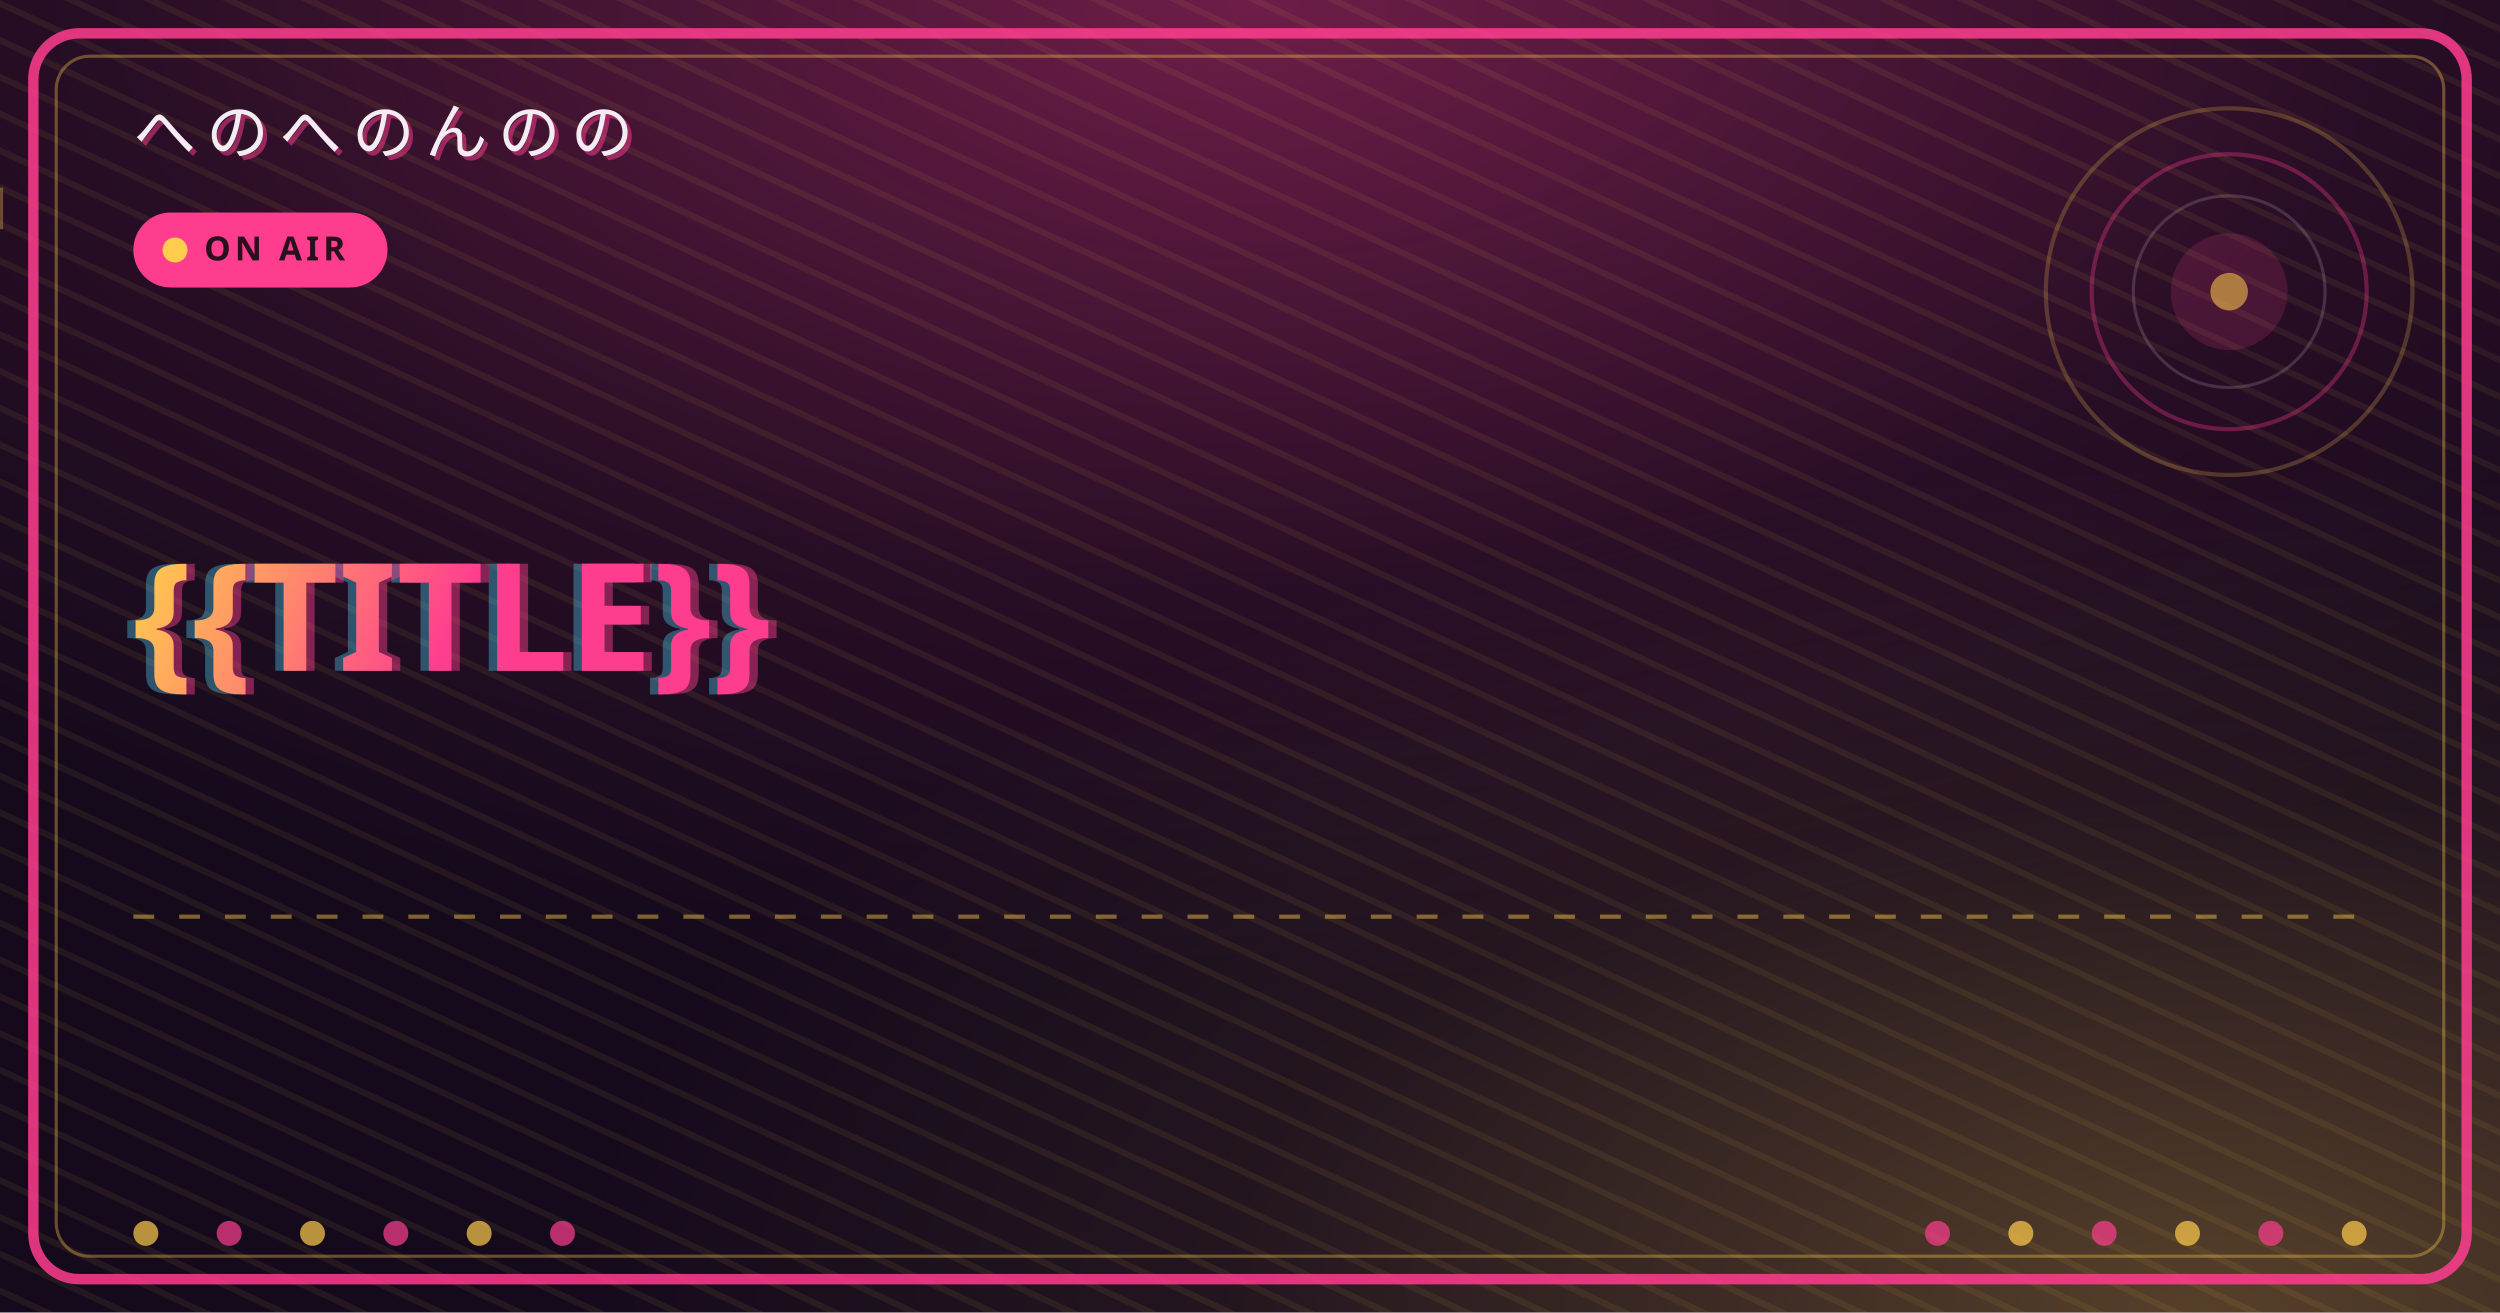
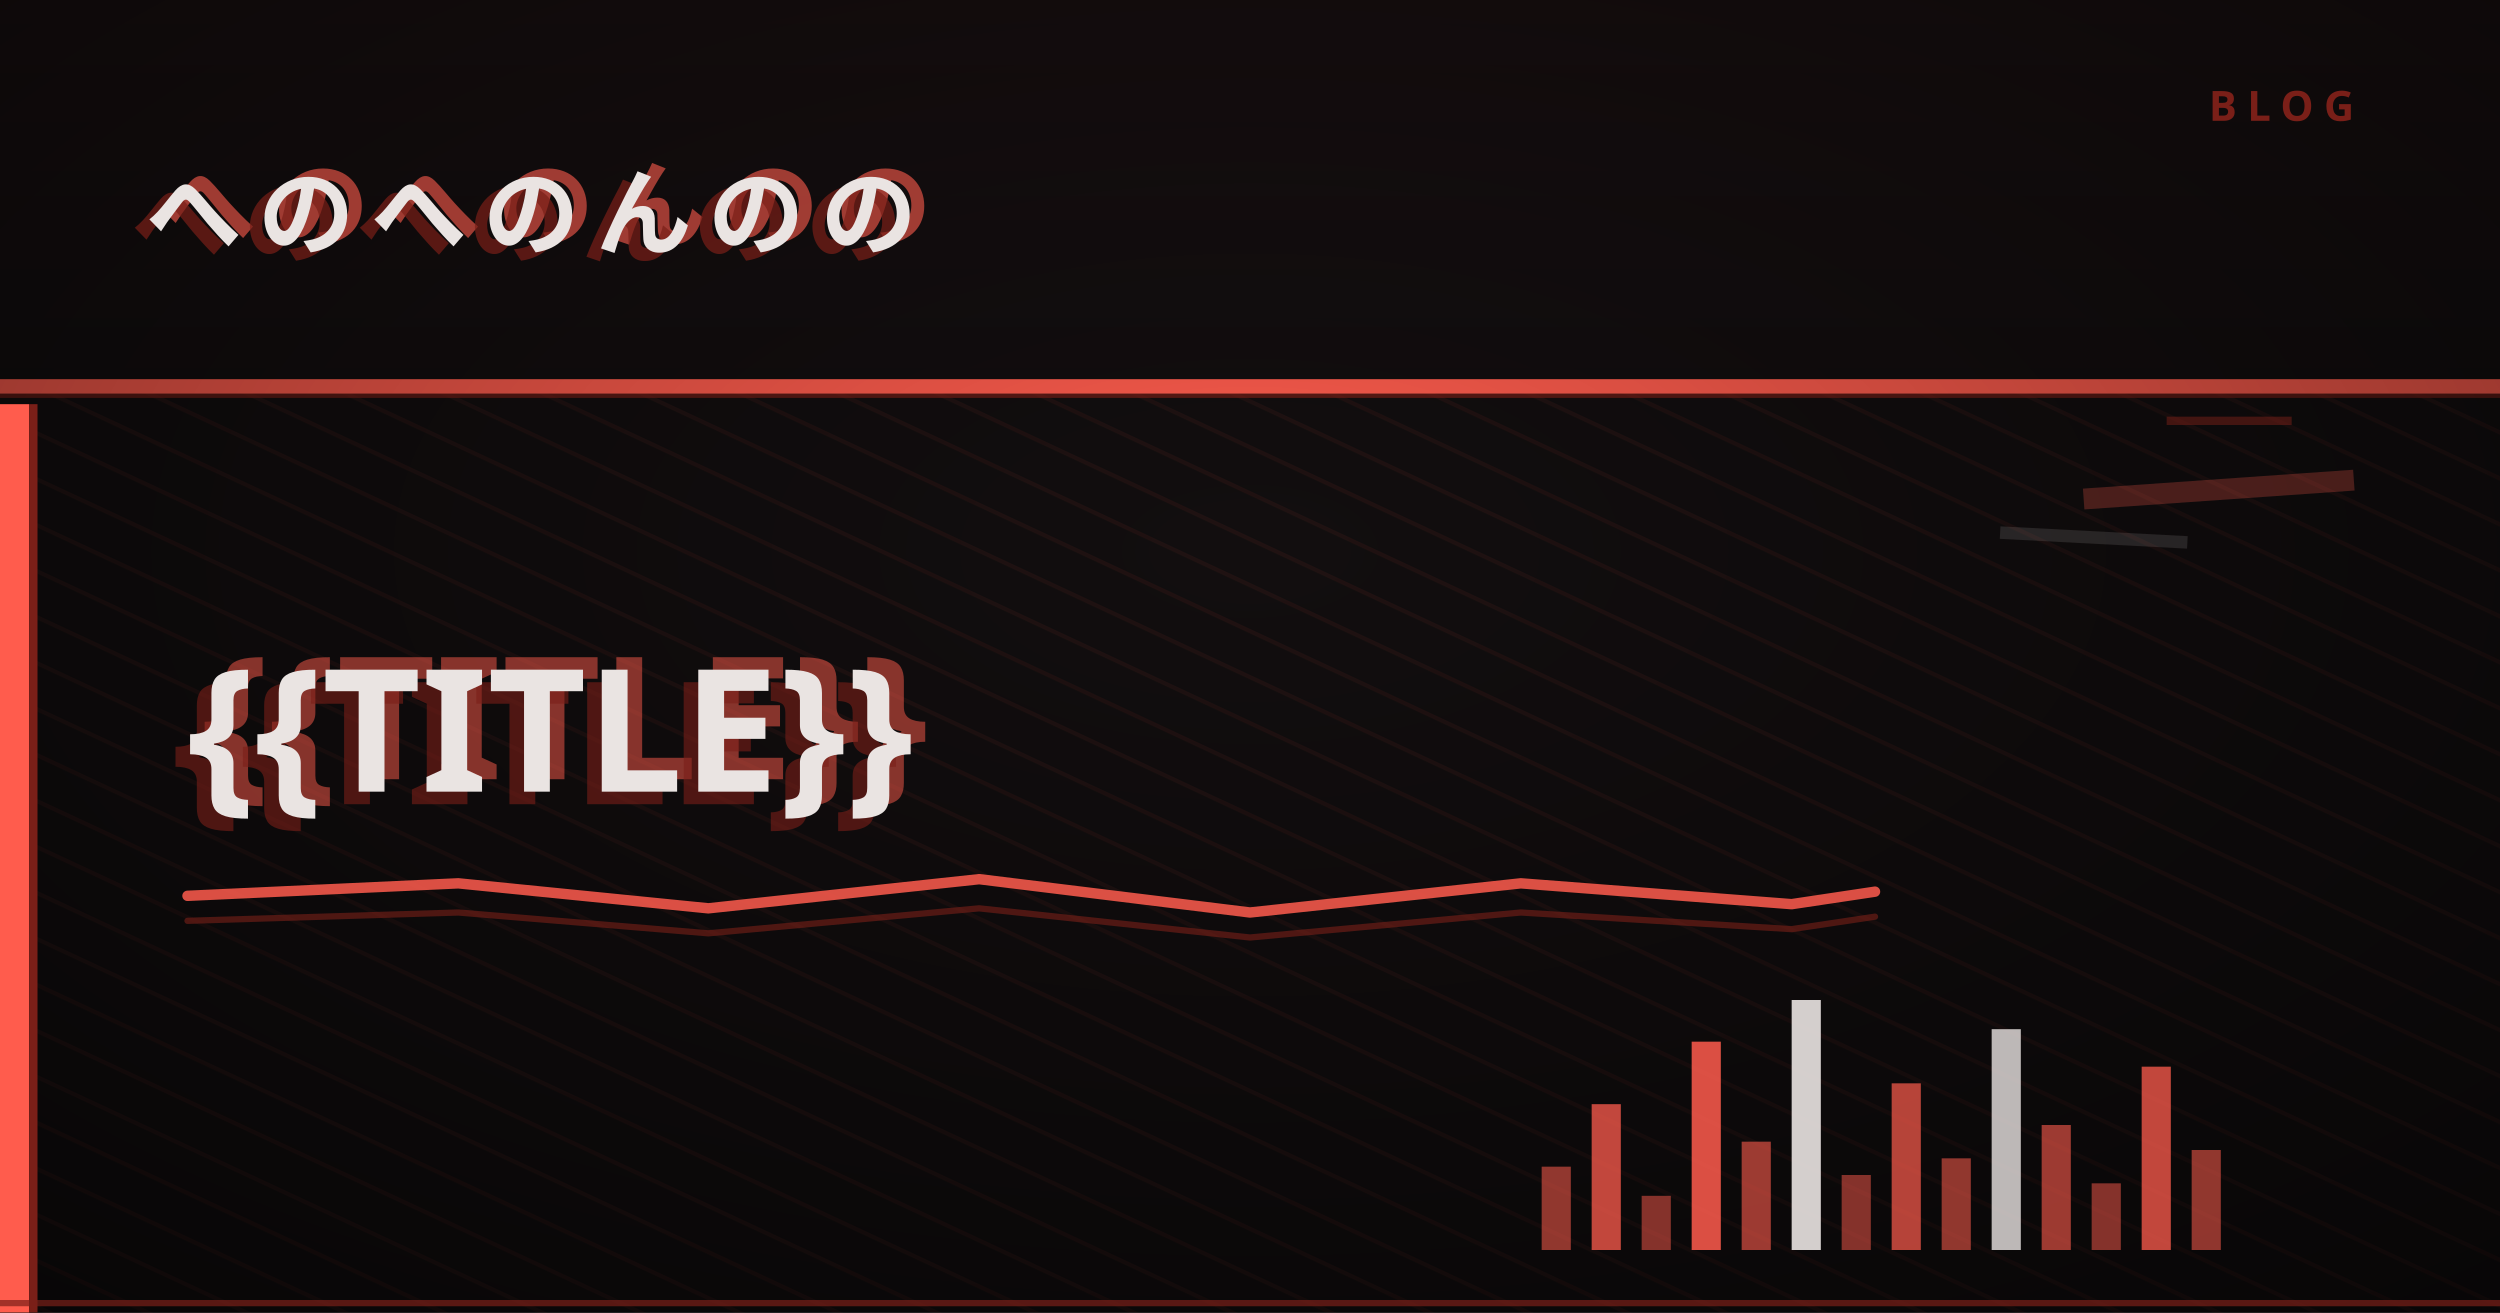
<svg xmlns="http://www.w3.org/2000/svg" width="1200" height="630" viewBox="0 0 1200 630">
  <defs>
-     <radialGradient id="glowPink" cx="50%" cy="0%" r="75%">
-       <stop offset="0%" stop-color="#ff3d8f" stop-opacity="0.38" />
-       <stop offset="60%" stop-color="#ff3d8f" stop-opacity="0.08" />
-       <stop offset="100%" stop-color="#ff3d8f" stop-opacity="0" />
+     <linearGradient id="headerGrad" x1="0" y1="0" x2="0" y2="1">
+       <stop offset="0%" stop-color="#1a1112" />
+       <stop offset="100%" stop-color="#120e0f" />
+     </linearGradient>
+     <radialGradient id="vignette" cx="50%" cy="42%" r="75%">
+       <stop offset="0%" stop-color="#000000" stop-opacity="0" />
+       <stop offset="100%" stop-color="#000000" stop-opacity="0.55" />
    </radialGradient>
-     <radialGradient id="glowYellow" cx="88%" cy="100%" r="65%">
-       <stop offset="0%" stop-color="#ffcc4d" stop-opacity="0.28" />
-       <stop offset="60%" stop-color="#ffcc4d" stop-opacity="0.06" />
-       <stop offset="100%" stop-color="#ffcc4d" stop-opacity="0" />
-     </radialGradient>
-     <linearGradient id="titleGrad" x1="0%" y1="0%" x2="100%" y2="10%">
-       <stop offset="0%" stop-color="#ffcc4d" />
-       <stop offset="55%" stop-color="#ff3d8f" />
-       <stop offset="100%" stop-color="#ff3d8f" />
-     </linearGradient>
-     <pattern id="diagStripes" width="16" height="16" patternUnits="userSpaceOnUse" patternTransform="rotate(115)">
-       <rect width="16" height="16" fill="none" />
-       <rect width="3" height="16" fill="#ffcc4d" opacity="0.07" />
+     <pattern id="diagStripes" width="20" height="20" patternUnits="userSpaceOnUse" patternTransform="rotate(115)">
+       <rect x="0" y="0" width="20" height="20" fill="#120e0f" />
+       <rect x="0" y="0" width="2" height="20" fill="#ff5c4d" fill-opacity="0.06" />
    </pattern>
-     <line id="tick" x1="1070" y1="30" x2="1070" y2="50" stroke="#ffcc4d" stroke-width="3" opacity="0.32" />
+     <pattern id="scanlines" width="4" height="4" patternUnits="userSpaceOnUse">
+       <rect x="0" y="0" width="4" height="4" fill="#120e0f" />
+       <rect x="0" y="0" width="4" height="1" fill="#ff5c4d" fill-opacity="0.035" />
+     </pattern>
  </defs>
-   <rect x="0" y="0" width="1200" height="630" fill="#150a1c" />
-   <rect x="0" y="0" width="1200" height="630" fill="url(#glowPink)" />
-   <rect x="0" y="0" width="1200" height="630" fill="url(#glowYellow)" />
+   <rect x="0" y="0" width="1200" height="630" fill="#120e0f" />
+   <rect x="0" y="0" width="1200" height="630" fill="url(#scanlines)" />
  <rect x="0" y="0" width="1200" height="630" fill="url(#diagStripes)" />
-   <g transform="translate(1070,140)">
-     <use href="#tick" transform="rotate(0 0 0)" />
-     <use href="#tick" transform="rotate(30 0 0)" />
-     <use href="#tick" transform="rotate(60 0 0)" />
-     <use href="#tick" transform="rotate(90 0 0)" />
-     <use href="#tick" transform="rotate(120 0 0)" />
-     <use href="#tick" transform="rotate(150 0 0)" />
-     <use href="#tick" transform="rotate(180 0 0)" />
-     <use href="#tick" transform="rotate(210 0 0)" />
-     <use href="#tick" transform="rotate(240 0 0)" />
-     <use href="#tick" transform="rotate(270 0 0)" />
-     <use href="#tick" transform="rotate(300 0 0)" />
-     <use href="#tick" transform="rotate(330 0 0)" />
-     <circle r="88" fill="none" stroke="#ffcc4d" stroke-width="2" opacity="0.22" />
-     <circle r="66" fill="none" stroke="#ff3d8f" stroke-width="2" opacity="0.32" />
-     <circle r="46" fill="none" stroke="#f4ecf3" stroke-width="1.5" opacity="0.16" />
-     <circle r="28" fill="#ff3d8f" opacity="0.16" />
-     <circle r="9" fill="#ffcc4d" opacity="0.55" />
+   <rect x="0" y="0" width="1200" height="188" fill="url(#headerGrad)" />
+   <rect x="0" y="182" width="1200" height="7" fill="#ff5c4d" />
+   <rect x="0" y="189" width="1200" height="2" fill="#7a1f18" opacity="0.7" />
+   <rect x="0" y="0" width="1200" height="630" fill="url(#vignette)" />
+   <text x="77" y="115" font-family="sans-serif" font-size="46" font-weight="900" letter-spacing="8" fill="#ff5c4d" fill-opacity="0.6">へのへのんのの</text>
+   <text x="63" y="123" font-family="sans-serif" font-size="46" font-weight="900" letter-spacing="8" fill="#7a1f18" fill-opacity="0.7">へのへのんのの</text>
+   <text x="70" y="119" font-family="sans-serif" font-size="46" font-weight="900" letter-spacing="8" fill="#eae4e2">へのへのんのの</text>
+   <text x="1130" y="58" font-family="sans-serif" font-size="20" font-weight="700" letter-spacing="5" fill="#7a1f18" text-anchor="end">BLOG</text>
+   <rect x="0" y="194" width="14" height="436" fill="#ff5c4d" />
+   <rect x="14" y="194" width="4" height="436" fill="#7a1f18" />
+   <text x="97" y="374" font-family="sans-serif" font-size="82" font-weight="900" fill="#ff5c4d" fill-opacity="0.5">{{TITLE}}</text>
+   <text x="83" y="386" font-family="sans-serif" font-size="82" font-weight="900" fill="#7a1f18" fill-opacity="0.6">{{TITLE}}</text>
+   <text x="90" y="380" font-family="sans-serif" font-size="82" font-weight="900" fill="#eae4e2">{{TITLE}}</text>
+   <polyline points="90,430 220,424 340,436 470,422 600,438 730,424 860,434 900,428" fill="none" stroke="#ff5c4d" stroke-width="5" stroke-linecap="round" stroke-linejoin="round" opacity="0.85" />
+   <polyline points="90,442 220,438 340,448 470,436 600,450 730,438 860,446 900,440" fill="none" stroke="#7a1f18" stroke-width="3" stroke-linecap="round" stroke-linejoin="round" opacity="0.6" />
+   <rect x="1000" y="230" width="130" height="10" fill="#ff5c4d" opacity="0.25" transform="rotate(-4 1065 235)" />
+   <rect x="960" y="255" width="90" height="6" fill="#eae4e2" opacity="0.12" transform="rotate(3 1005 258)" />
+   <rect x="1040" y="200" width="60" height="4" fill="#7a1f18" opacity="0.5" />
+   <g fill="#ff5c4d">
+     <rect x="740" y="560" width="14" height="40" opacity="0.55" />
+     <rect x="764" y="530" width="14" height="70" opacity="0.75" />
+     <rect x="788" y="574" width="14" height="26" opacity="0.5" />
+     <rect x="812" y="500" width="14" height="100" opacity="0.85" />
+     <rect x="836" y="548" width="14" height="52" opacity="0.6" />
+     <rect x="860" y="480" width="14" height="120" fill="#eae4e2" opacity="0.9" />
+     <rect x="884" y="564" width="14" height="36" opacity="0.5" />
+     <rect x="908" y="520" width="14" height="80" opacity="0.7" />
+     <rect x="932" y="556" width="14" height="44" opacity="0.55" />
+     <rect x="956" y="494" width="14" height="106" fill="#eae4e2" opacity="0.8" />
+     <rect x="980" y="540" width="14" height="60" opacity="0.6" />
+     <rect x="1004" y="568" width="14" height="32" opacity="0.5" />
+     <rect x="1028" y="512" width="14" height="88" opacity="0.75" />
+     <rect x="1052" y="552" width="14" height="48" opacity="0.55" />
  </g>
-   <rect x="16" y="16" width="1168" height="598" rx="22" fill="none" stroke="#ff3d8f" stroke-width="5" opacity="0.85" />
-   <rect x="27" y="27" width="1146" height="576" rx="16" fill="none" stroke="#ffcc4d" stroke-width="1.5" opacity="0.35" />
-   <text x="66" y="76" font-family="serif" font-size="30" letter-spacing="5" fill="#ff3d8f" opacity="0.5">へのへのんのの</text>
-   <text x="64" y="74" font-family="serif" font-size="30" letter-spacing="5" fill="#f4ecf3">へのへのんのの</text>
-   <rect x="64" y="102" width="122" height="36" rx="18" fill="#ff3d8f" />
-   <circle cx="84" cy="120" r="6" fill="#ffcc4d" />
-   <text x="98" y="125" font-family="sans-serif" font-size="16" font-weight="bold" letter-spacing="2" fill="#2a0f1c">ON AIR</text>
-   <text x="60" y="322" font-family="sans-serif" font-size="72" font-weight="bold" fill="#4ddcff" opacity="0.35">{{TITLE}}</text>
-   <text x="68" y="322" font-family="sans-serif" font-size="72" font-weight="bold" fill="#ff3d8f" opacity="0.45">{{TITLE}}</text>
-   <text x="64" y="322" font-family="sans-serif" font-size="72" font-weight="bold" fill="url(#titleGrad)">{{TITLE}}</text>
-   <line x1="64" y1="440" x2="1136" y2="440" stroke="#ffcc4d" stroke-width="2" stroke-dasharray="10 12" opacity="0.45" />
-   <g>
-     <circle cx="70" cy="592" r="6" fill="#ffcc4d" opacity="0.7" />
-     <circle cx="110" cy="592" r="6" fill="#ff3d8f" opacity="0.7" />
-     <circle cx="150" cy="592" r="6" fill="#ffcc4d" opacity="0.7" />
-     <circle cx="190" cy="592" r="6" fill="#ff3d8f" opacity="0.7" />
-     <circle cx="230" cy="592" r="6" fill="#ffcc4d" opacity="0.7" />
-     <circle cx="270" cy="592" r="6" fill="#ff3d8f" opacity="0.7" />
-     <circle cx="930" cy="592" r="6" fill="#ff3d8f" opacity="0.7" />
-     <circle cx="970" cy="592" r="6" fill="#ffcc4d" opacity="0.7" />
-     <circle cx="1010" cy="592" r="6" fill="#ff3d8f" opacity="0.7" />
-     <circle cx="1050" cy="592" r="6" fill="#ffcc4d" opacity="0.7" />
-     <circle cx="1090" cy="592" r="6" fill="#ff3d8f" opacity="0.7" />
-     <circle cx="1130" cy="592" r="6" fill="#ffcc4d" opacity="0.7" />
-   </g>
+   <rect x="0" y="624" width="1200" height="3" fill="#7a1f18" opacity="0.7" />
</svg>
